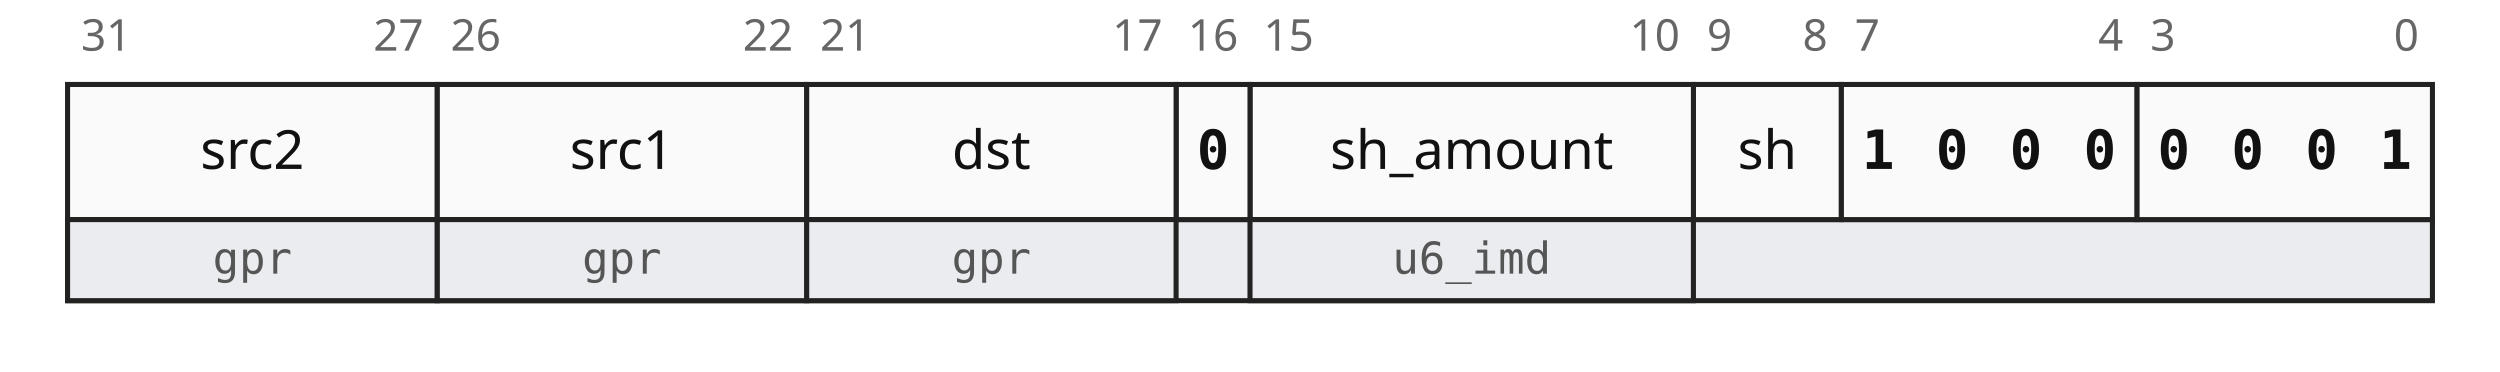
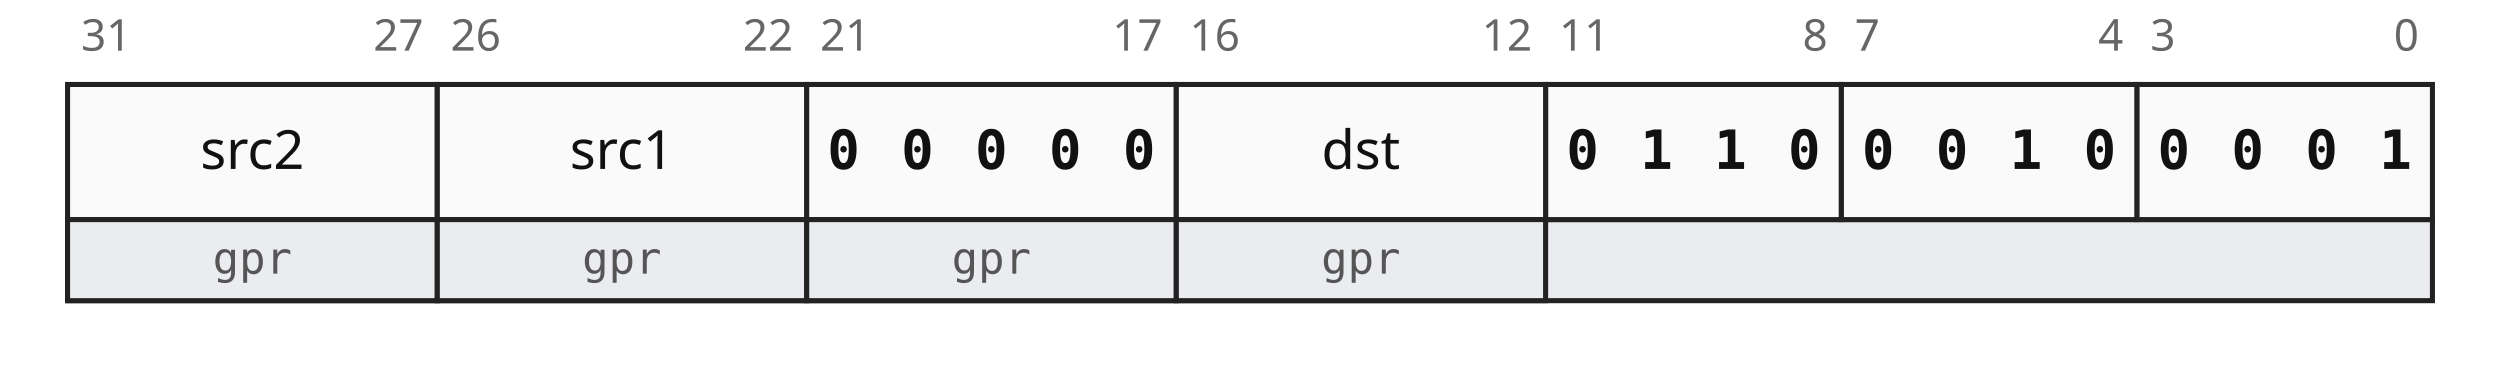
<svg xmlns="http://www.w3.org/2000/svg" width="100%" height="110" viewBox="-20 0 740 110">
  <style>
      /* Light Mode Styles */
      .bit-idx { font-family: sans-serif; font-size: 13px; fill: #666; }
      .content-fixed { font-family: monospace; font-size: 16px; font-weight: bold; text-anchor: middle; fill: #111; }
      .content-var { font-family: sans-serif; font-size: 16px; text-anchor: middle; fill: #111; }
      .field-type { font-family: monospace; font-size: 13px; text-anchor: middle; fill: #555; }
      
      .box-line { stroke: #222; stroke-width: 1.5; fill: #fafafa; }
      /* Second row background (slightly shaded) */
      .box-type { stroke: #222; stroke-width: 1.5; fill: #eaecef; } 
      
      /* Dark Mode Overrides */
      @media (prefers-color-scheme: dark) {
        .bit-idx { fill: #a0a0a0; }
        .content-fixed { fill: #e0e0e0; }
        .content-var { fill: #e0e0e0; }
        .field-type { fill: #a0a0a0; }
        
        .box-line { stroke: #a0a0a0; fill: #1e1e1e; }
        .box-type { stroke: #a0a0a0; fill: #2d3136; }
      }
    </style>
  <rect x="0" y="65" width="700" height="24" class="box-type" />
  <rect x="612.5" y="25" width="87.5" height="40" class="box-line" />
  <text x="616.5" y="15" text-anchor="start" class="bit-idx">3</text>
  <text x="696" y="15" text-anchor="end" class="bit-idx">0</text>
  <text x="623.438" y="50" class="content-fixed">0</text>
  <text x="645.312" y="50" class="content-fixed">0</text>
  <text x="667.188" y="50" class="content-fixed">0</text>
  <text x="689.062" y="50" class="content-fixed">1</text>
  <rect x="525" y="25" width="87.5" height="40" class="box-line" />
  <text x="529" y="15" text-anchor="start" class="bit-idx">7</text>
  <text x="608.5" y="15" text-anchor="end" class="bit-idx">4</text>
-   <text x="535.938" y="50" class="content-fixed">1</text>
+   <text x="535.938" y="50" class="content-fixed">0</text>
  <text x="557.812" y="50" class="content-fixed">0</text>
-   <text x="579.688" y="50" class="content-fixed">0</text>
+   <text x="579.688" y="50" class="content-fixed">1</text>
  <text x="601.562" y="50" class="content-fixed">0</text>
-   <rect x="481.25" y="25" width="43.75" height="40" class="box-line" />
-   <text x="485.25" y="15" text-anchor="start" class="bit-idx">9</text>
+   <rect x="437.5" y="25" width="87.5" height="40" class="box-line" />
+   <text x="441.5" y="15" text-anchor="start" class="bit-idx">11</text>
  <text x="521" y="15" text-anchor="end" class="bit-idx">8</text>
-   <text x="503.125" y="50" class="content-var">sh</text>
-   <rect x="350" y="25" width="131.25" height="40" class="box-line" />
-   <text x="354" y="15" text-anchor="start" class="bit-idx">15</text>
-   <text x="477.25" y="15" text-anchor="end" class="bit-idx">10</text>
-   <text x="415.625" y="50" class="content-var">sh_amount</text>
-   <rect x="350" y="65" width="131.25" height="24" class="box-type" />
-   <text x="415.625" y="81" class="field-type">u6_imd</text>
-   <rect x="328.125" y="25" width="21.875" height="40" class="box-line" />
-   <text x="339.062" y="15" text-anchor="middle" class="bit-idx">16</text>
-   <text x="339.062" y="50" class="content-fixed">0</text>
+   <text x="448.438" y="50" class="content-fixed">0</text>
+   <text x="470.312" y="50" class="content-fixed">1</text>
+   <text x="492.188" y="50" class="content-fixed">1</text>
+   <text x="514.062" y="50" class="content-fixed">0</text>
+   <rect x="328.125" y="25" width="109.375" height="40" class="box-line" />
+   <text x="332.125" y="15" text-anchor="start" class="bit-idx">16</text>
+   <text x="433.5" y="15" text-anchor="end" class="bit-idx">12</text>
+   <text x="382.812" y="50" class="content-var">dst</text>
+   <rect x="328.125" y="65" width="109.375" height="24" class="box-type" />
+   <text x="382.812" y="81" class="field-type">gpr</text>
  <rect x="218.75" y="25" width="109.375" height="40" class="box-line" />
  <text x="222.75" y="15" text-anchor="start" class="bit-idx">21</text>
  <text x="324.125" y="15" text-anchor="end" class="bit-idx">17</text>
-   <text x="273.438" y="50" class="content-var">dst</text>
+   <text x="229.688" y="50" class="content-fixed">0</text>
+   <text x="251.562" y="50" class="content-fixed">0</text>
+   <text x="273.438" y="50" class="content-fixed">0</text>
+   <text x="295.312" y="50" class="content-fixed">0</text>
+   <text x="317.188" y="50" class="content-fixed">0</text>
  <rect x="218.75" y="65" width="109.375" height="24" class="box-type" />
  <text x="273.438" y="81" class="field-type">gpr</text>
  <rect x="109.375" y="25" width="109.375" height="40" class="box-line" />
  <text x="113.375" y="15" text-anchor="start" class="bit-idx">26</text>
  <text x="214.75" y="15" text-anchor="end" class="bit-idx">22</text>
  <text x="164.062" y="50" class="content-var">src1</text>
  <rect x="109.375" y="65" width="109.375" height="24" class="box-type" />
  <text x="164.062" y="81" class="field-type">gpr</text>
  <rect x="0" y="25" width="109.375" height="40" class="box-line" />
  <text x="4" y="15" text-anchor="start" class="bit-idx">31</text>
  <text x="105.375" y="15" text-anchor="end" class="bit-idx">27</text>
  <text x="54.688" y="50" class="content-var">src2</text>
  <rect x="0" y="65" width="109.375" height="24" class="box-type" />
  <text x="54.688" y="81" class="field-type">gpr</text>
</svg>
